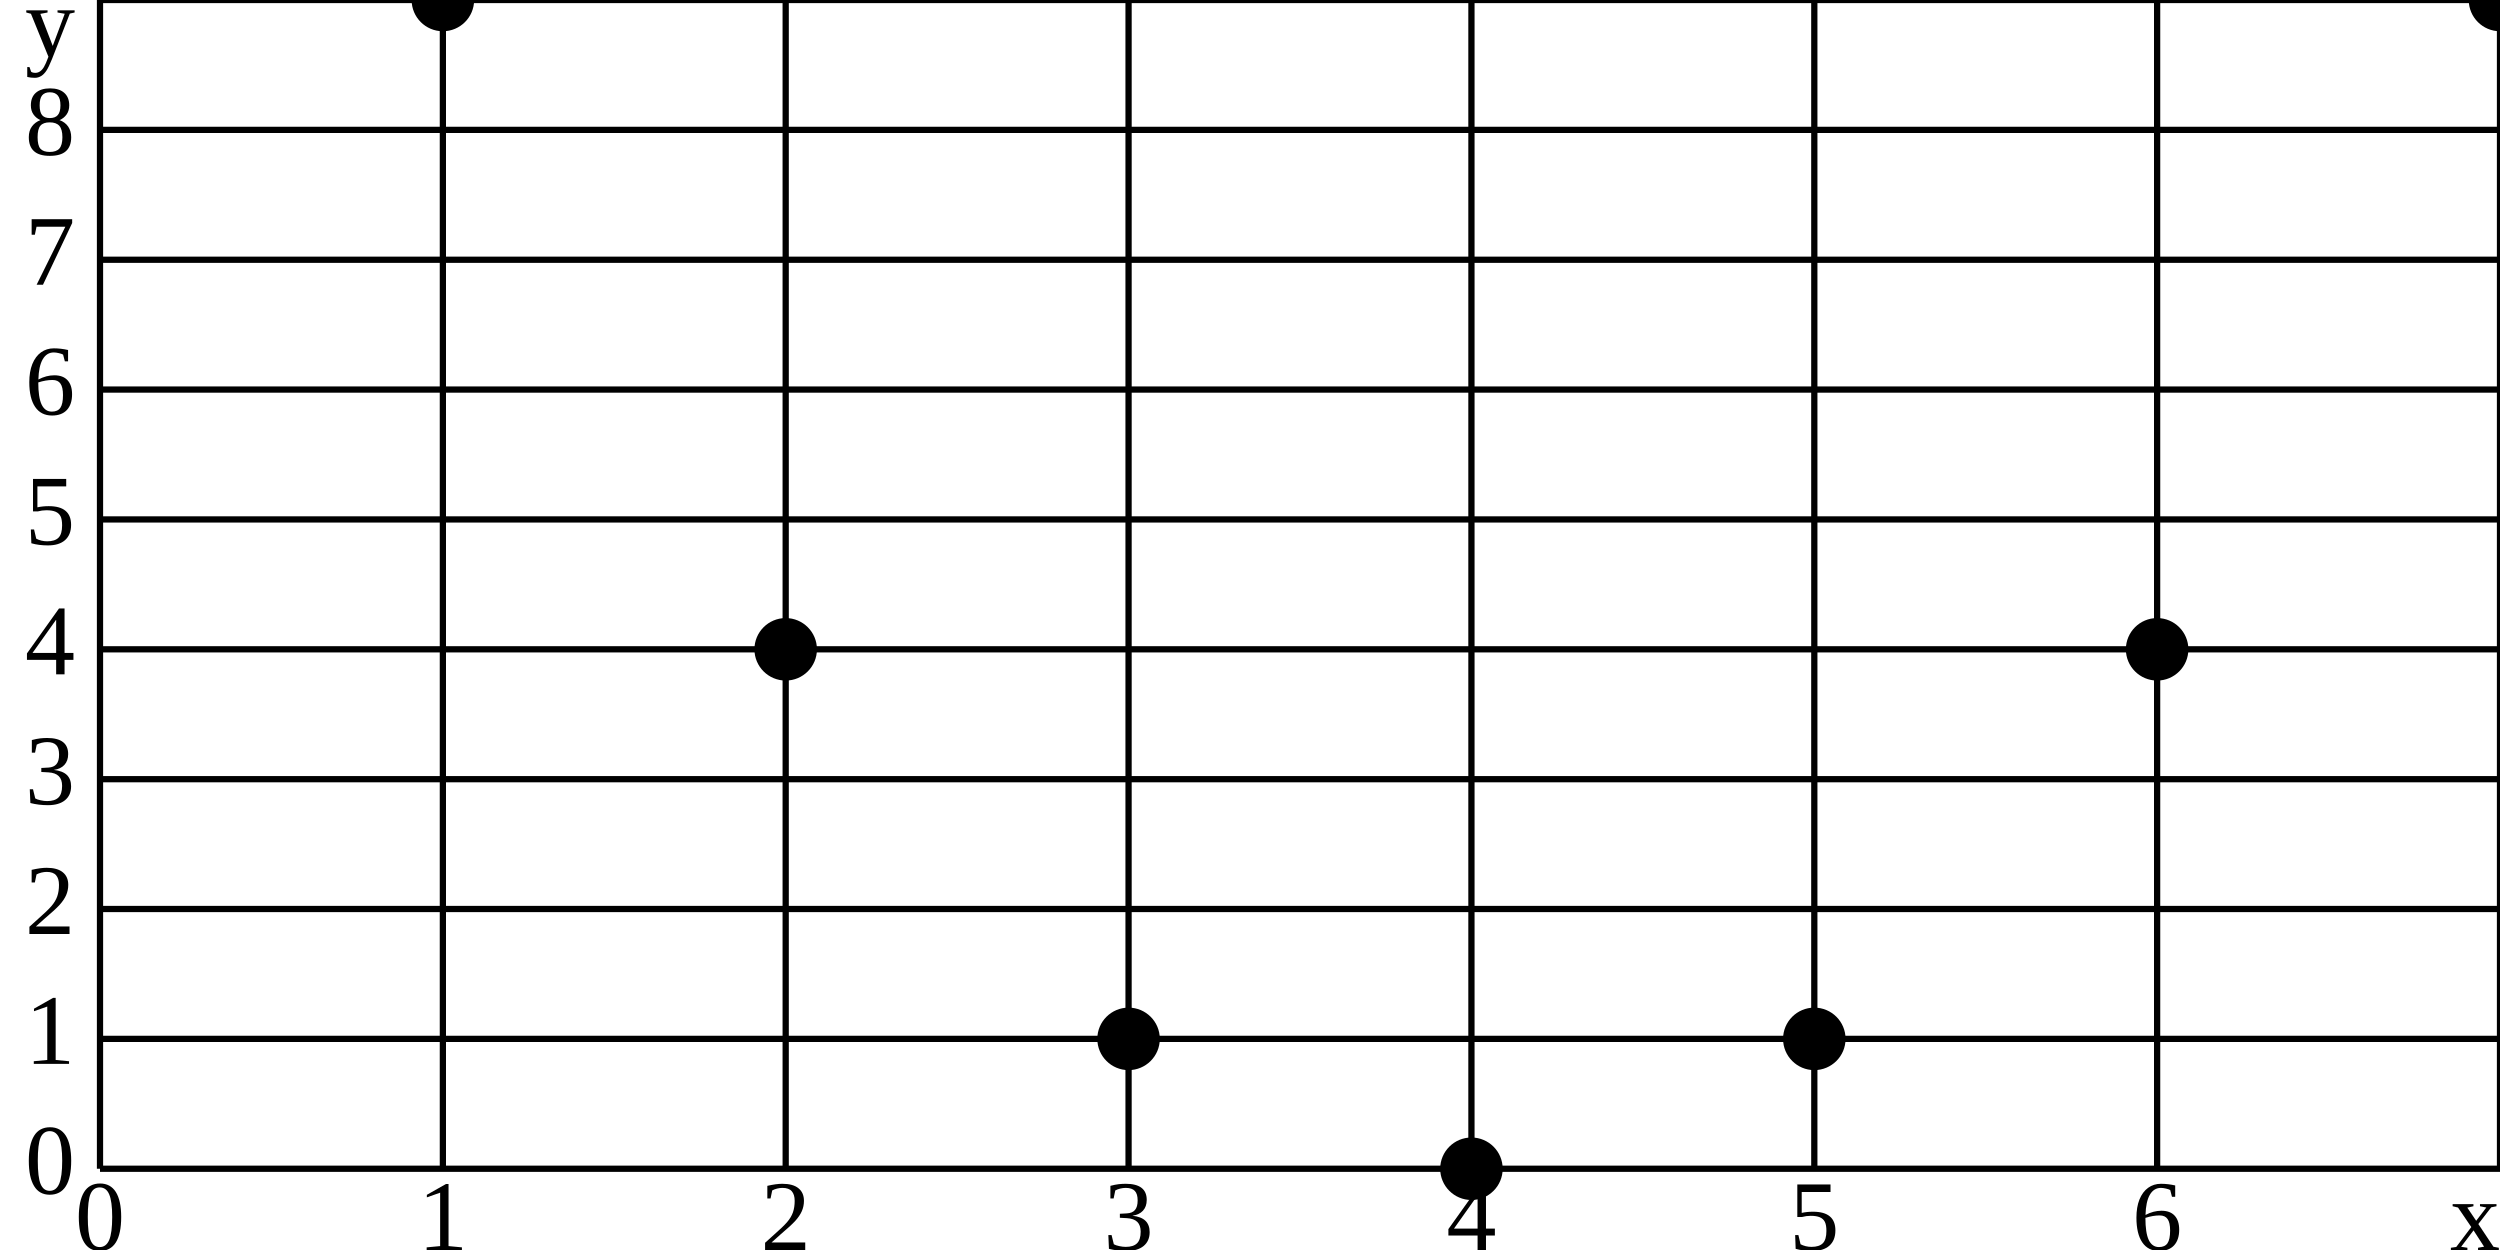
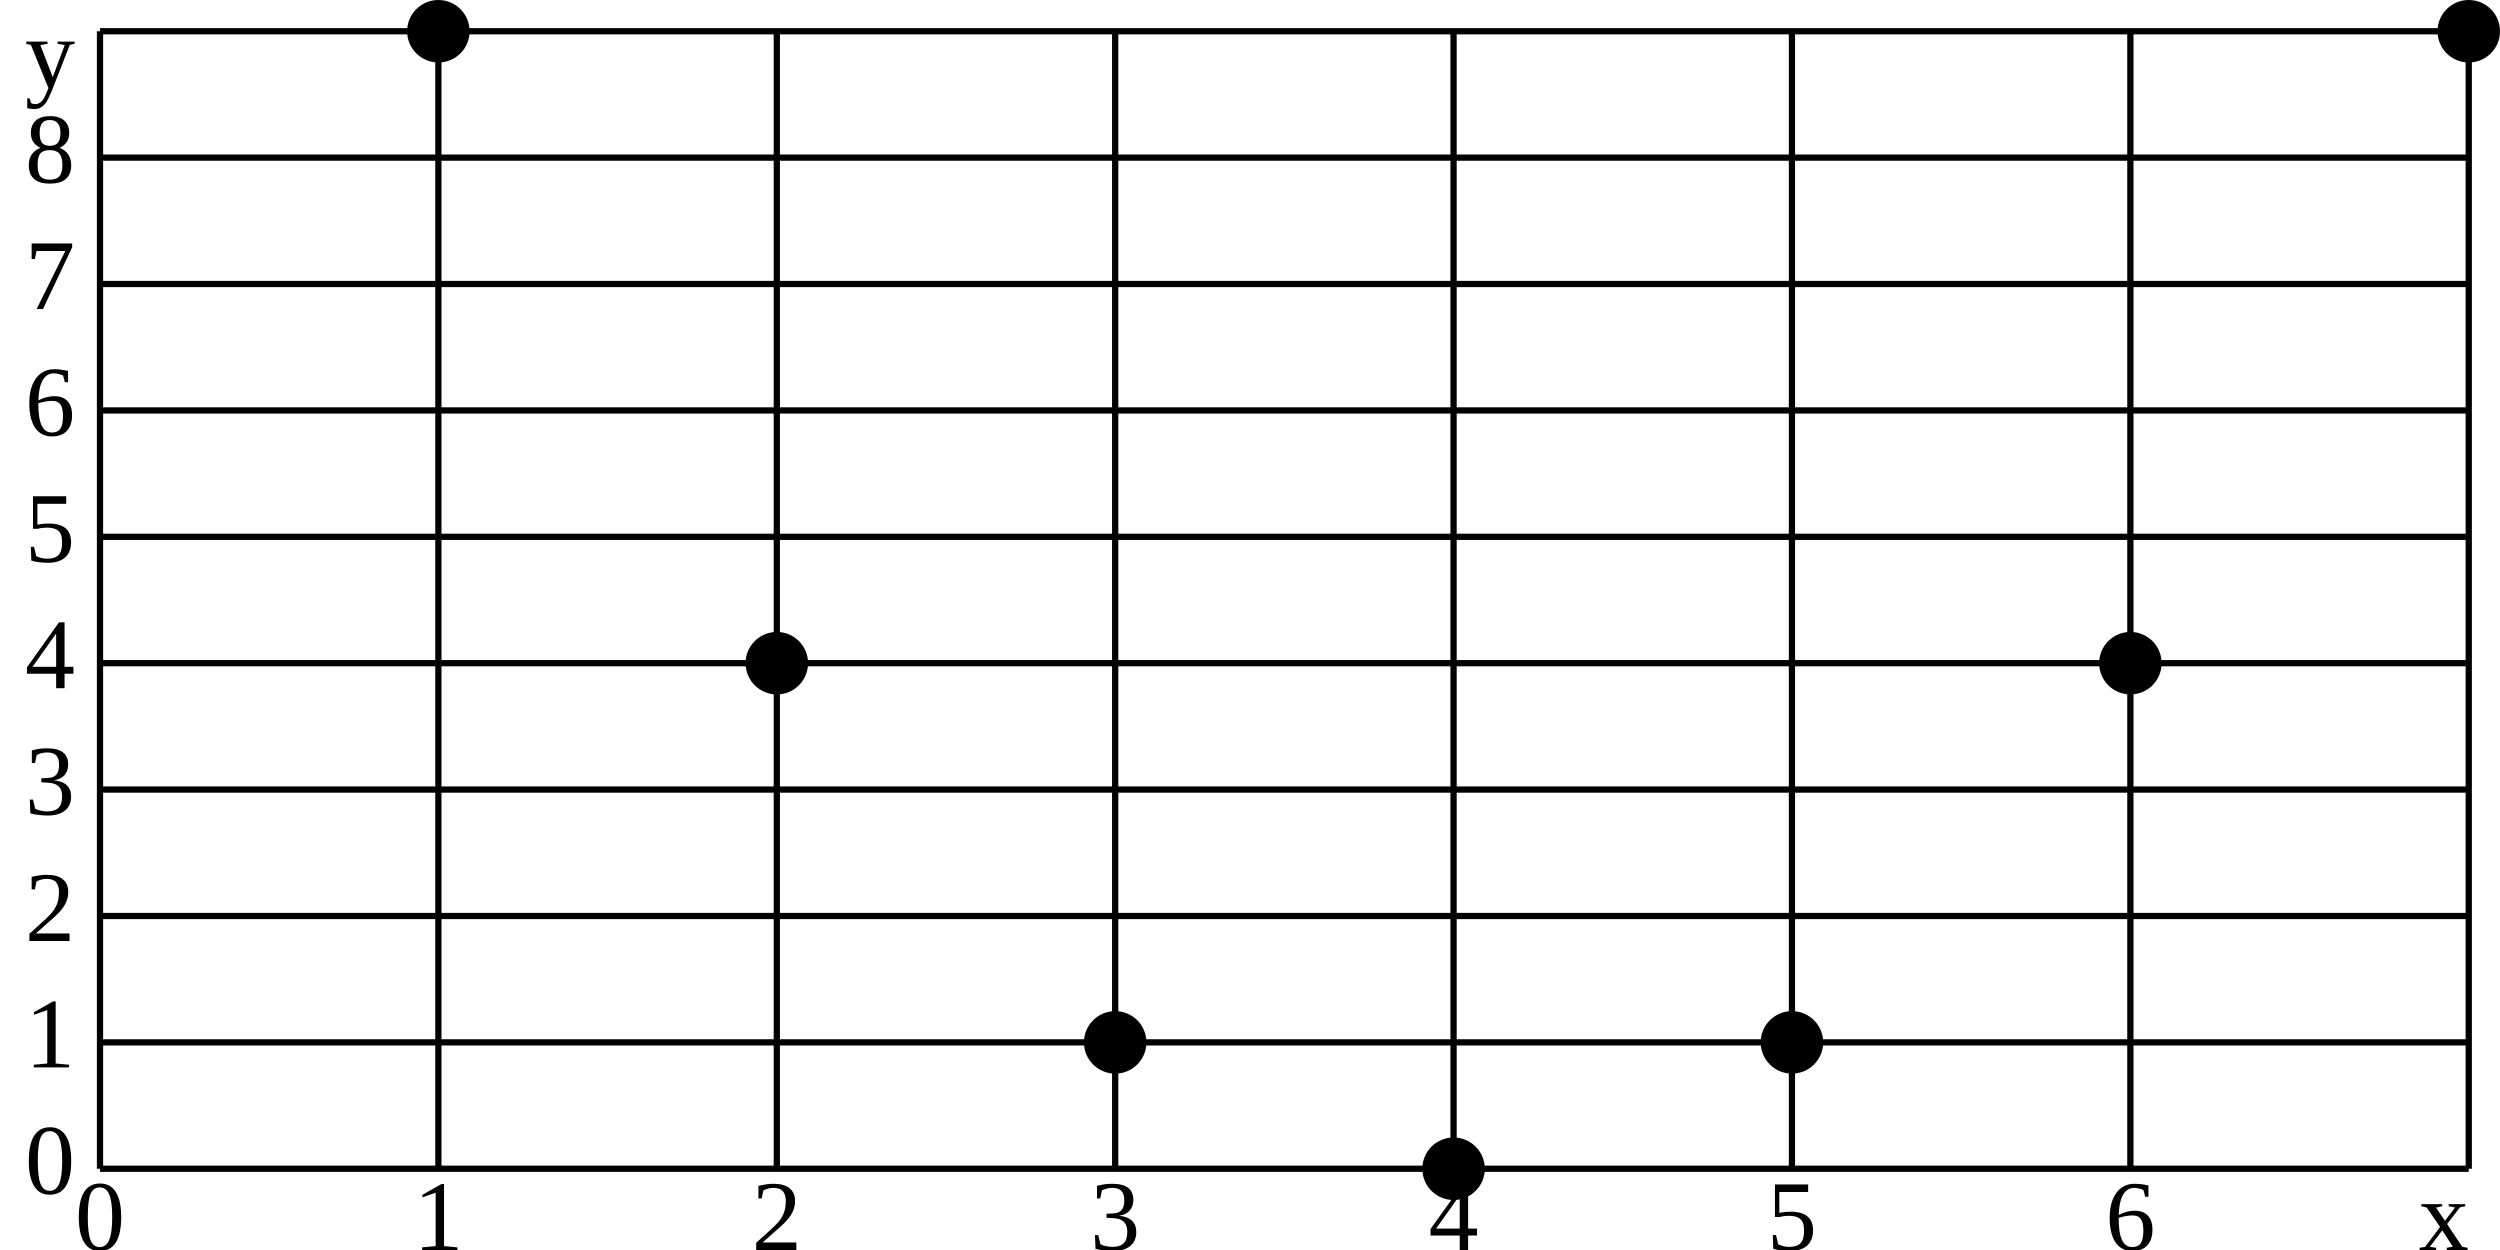
<svg xmlns="http://www.w3.org/2000/svg" width="400" height="200" viewBox="0 0 400 200" version="1.1">
"<style>
.axis {
- font-family="Arial, Helvetica, sans-serif"&gt;;
+ font-family="Arial, sans-serif";
font-size: 12pt;
}
</style>
-   <line x1="16" y1="0" x2="400" y2="0" stroke="black" />
-   <text text-anchor="end" class="axis" x="12" y="9">y</text>
-   <line x1="16" y1="20.78" x2="400" y2="20.78" stroke="black" />
-   <text text-anchor="end" class="axis" x="12" y="24.78">8</text>
-   <line x1="16" y1="41.56" x2="400" y2="41.56" stroke="black" />
-   <text text-anchor="end" class="axis" x="12" y="45.56">7</text>
-   <line x1="16" y1="62.33" x2="400" y2="62.33" stroke="black" />
-   <text text-anchor="end" class="axis" x="12" y="66.33">6</text>
-   <line x1="16" y1="83.11" x2="400" y2="83.11" stroke="black" />
-   <text text-anchor="end" class="axis" x="12" y="87.11">5</text>
-   <line x1="16" y1="103.89" x2="400" y2="103.89" stroke="black" />
-   <text text-anchor="end" class="axis" x="12" y="107.89">4</text>
-   <line x1="16" y1="124.67" x2="400" y2="124.67" stroke="black" />
-   <text text-anchor="end" class="axis" x="12" y="128.67">3</text>
-   <line x1="16" y1="145.44" x2="400" y2="145.44" stroke="black" />
-   <text text-anchor="end" class="axis" x="12" y="149.44">2</text>
-   <line x1="16" y1="166.22" x2="400" y2="166.22" stroke="black" />
-   <text text-anchor="end" class="axis" x="12" y="170.22">1</text>
-   <line x1="16" y1="187" x2="400" y2="187" stroke="black" />
+   <line x1="16" y1="5" x2="395" y2="5" stroke="black" />
+   <text text-anchor="end" class="axis" x="12" y="14">y</text>
+   <line x1="16" y1="25.22" x2="395" y2="25.22" stroke="black" />
+   <text text-anchor="end" class="axis" x="12" y="29.22">8</text>
+   <line x1="16" y1="45.44" x2="395" y2="45.44" stroke="black" />
+   <text text-anchor="end" class="axis" x="12" y="49.44">7</text>
+   <line x1="16" y1="65.67" x2="395" y2="65.67" stroke="black" />
+   <text text-anchor="end" class="axis" x="12" y="69.67">6</text>
+   <line x1="16" y1="85.89" x2="395" y2="85.89" stroke="black" />
+   <text text-anchor="end" class="axis" x="12" y="89.89">5</text>
+   <line x1="16" y1="106.11" x2="395" y2="106.11" stroke="black" />
+   <text text-anchor="end" class="axis" x="12" y="110.11">4</text>
+   <line x1="16" y1="126.33" x2="395" y2="126.33" stroke="black" />
+   <text text-anchor="end" class="axis" x="12" y="130.33">3</text>
+   <line x1="16" y1="146.56" x2="395" y2="146.56" stroke="black" />
+   <text text-anchor="end" class="axis" x="12" y="150.56">2</text>
+   <line x1="16" y1="166.78" x2="395" y2="166.78" stroke="black" />
+   <text text-anchor="end" class="axis" x="12" y="170.78">1</text>
+   <line x1="16" y1="187" x2="395" y2="187" stroke="black" />
  <text text-anchor="end" class="axis" x="12" y="191">0</text>
-   <line x1="16" y1="0" x2="16" y2="187" stroke="black" />
+   <line x1="16" y1="5" x2="16" y2="187" stroke="black" />
  <text text-anchor="middle" class="axis" x="16" y="200">0</text>
-   <line x1="70.86" y1="0" x2="70.86" y2="187" stroke="black" />
-   <text text-anchor="middle" class="axis" x="70.86" y="200">1</text>
-   <line x1="125.71" y1="0" x2="125.71" y2="187" stroke="black" />
-   <text text-anchor="middle" class="axis" x="125.71" y="200">2</text>
-   <line x1="180.57" y1="0" x2="180.57" y2="187" stroke="black" />
-   <text text-anchor="middle" class="axis" x="180.57" y="200">3</text>
-   <line x1="235.43" y1="0" x2="235.43" y2="187" stroke="black" />
-   <text text-anchor="middle" class="axis" x="235.43" y="200">4</text>
-   <line x1="290.29" y1="0" x2="290.29" y2="187" stroke="black" />
-   <text text-anchor="middle" class="axis" x="290.29" y="200">5</text>
-   <line x1="345.14" y1="0" x2="345.14" y2="187" stroke="black" />
-   <text text-anchor="middle" class="axis" x="345.14" y="200">6</text>
-   <line x1="400" y1="0" x2="400" y2="187" stroke="black" />
-   <text text-anchor="end" class="axis" x="400" y="200">x</text>
-   <circle cx="70.86" cy="0.00" r="5" />
-   <circle cx="125.71" cy="103.89" r="5" />
-   <circle cx="180.57" cy="166.22" r="5" />
-   <circle cx="235.43" cy="187.00" r="5" />
-   <circle cx="290.29" cy="166.22" r="5" />
-   <circle cx="345.14" cy="103.89" r="5" />
-   <circle cx="400.00" cy="0.00" r="5" />
+   <line x1="70.14" y1="5" x2="70.14" y2="187" stroke="black" />
+   <text text-anchor="middle" class="axis" x="70.14" y="200">1</text>
+   <line x1="124.29" y1="5" x2="124.29" y2="187" stroke="black" />
+   <text text-anchor="middle" class="axis" x="124.29" y="200">2</text>
+   <line x1="178.43" y1="5" x2="178.43" y2="187" stroke="black" />
+   <text text-anchor="middle" class="axis" x="178.43" y="200">3</text>
+   <line x1="232.57" y1="5" x2="232.57" y2="187" stroke="black" />
+   <text text-anchor="middle" class="axis" x="232.57" y="200">4</text>
+   <line x1="286.71" y1="5" x2="286.71" y2="187" stroke="black" />
+   <text text-anchor="middle" class="axis" x="286.71" y="200">5</text>
+   <line x1="340.86" y1="5" x2="340.86" y2="187" stroke="black" />
+   <text text-anchor="middle" class="axis" x="340.86" y="200">6</text>
+   <line x1="395" y1="5" x2="395" y2="187" stroke="black" />
+   <text text-anchor="end" class="axis" x="395" y="200">x</text>
+   <circle cx="70.14" cy="5.00" r="5" />
+   <circle cx="124.29" cy="106.11" r="5" />
+   <circle cx="178.43" cy="166.78" r="5" />
+   <circle cx="232.57" cy="187.00" r="5" />
+   <circle cx="286.71" cy="166.78" r="5" />
+   <circle cx="340.86" cy="106.11" r="5" />
+   <circle cx="395.00" cy="5.00" r="5" />
</svg>
